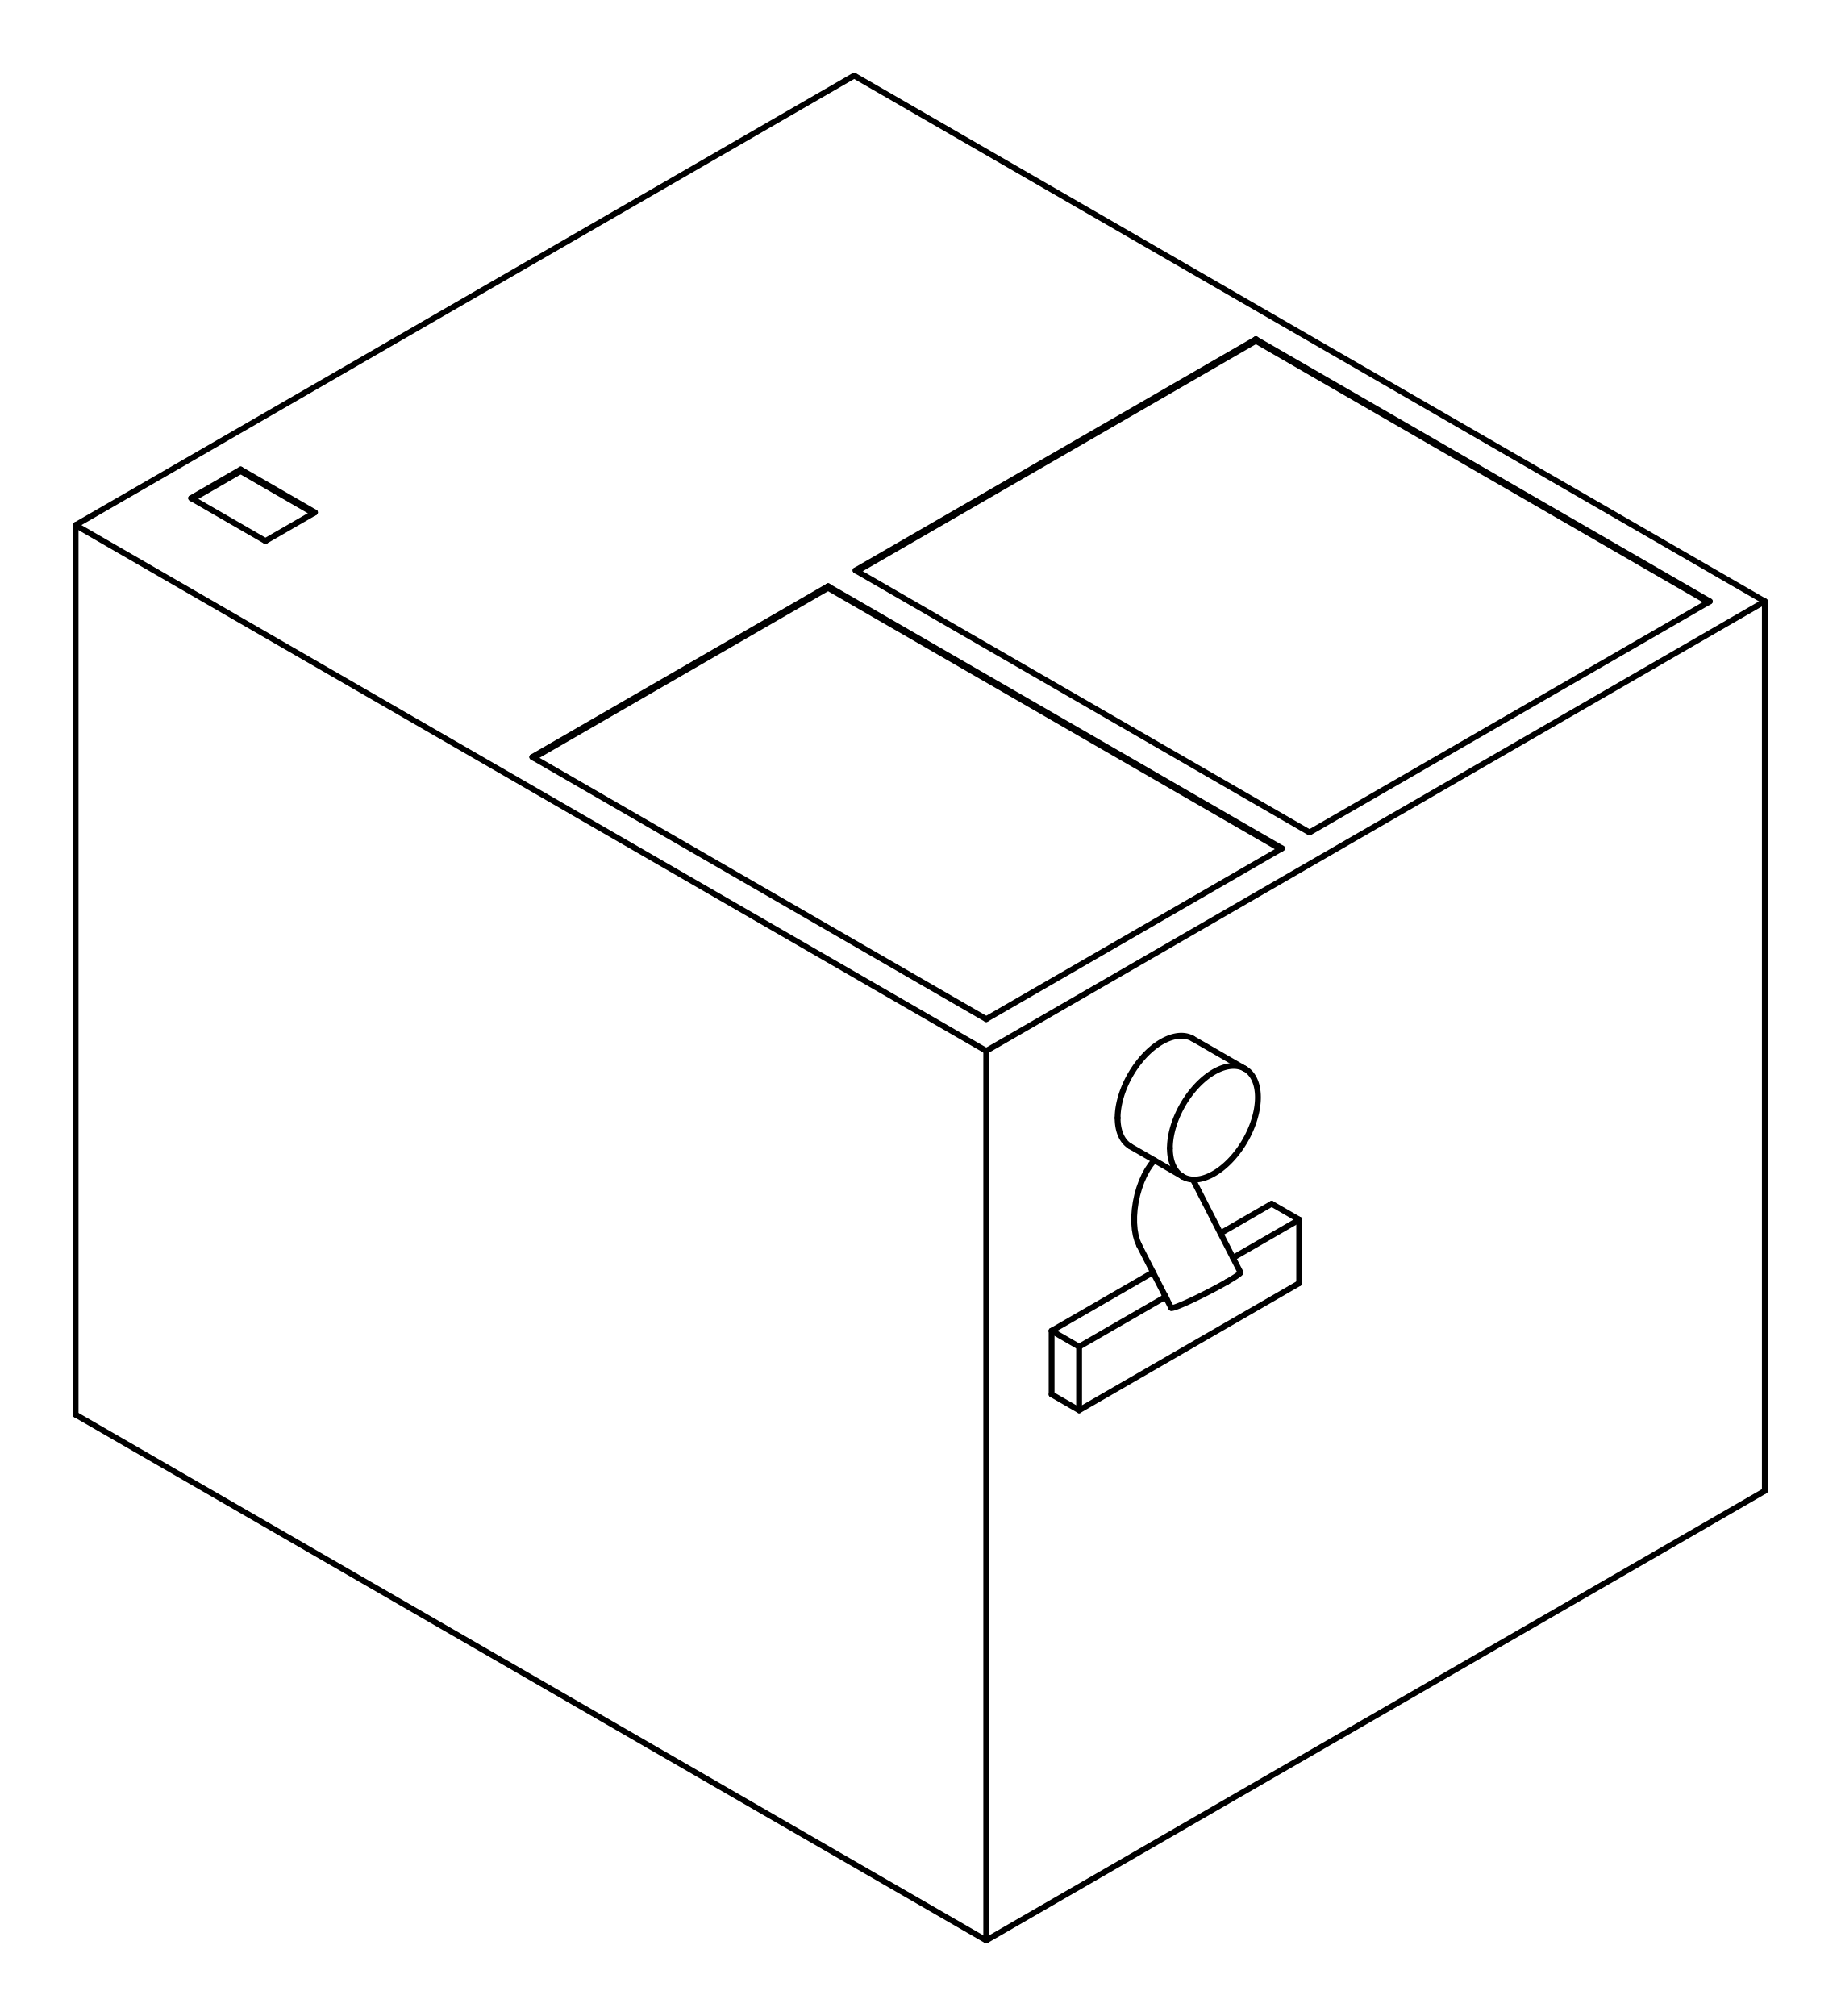
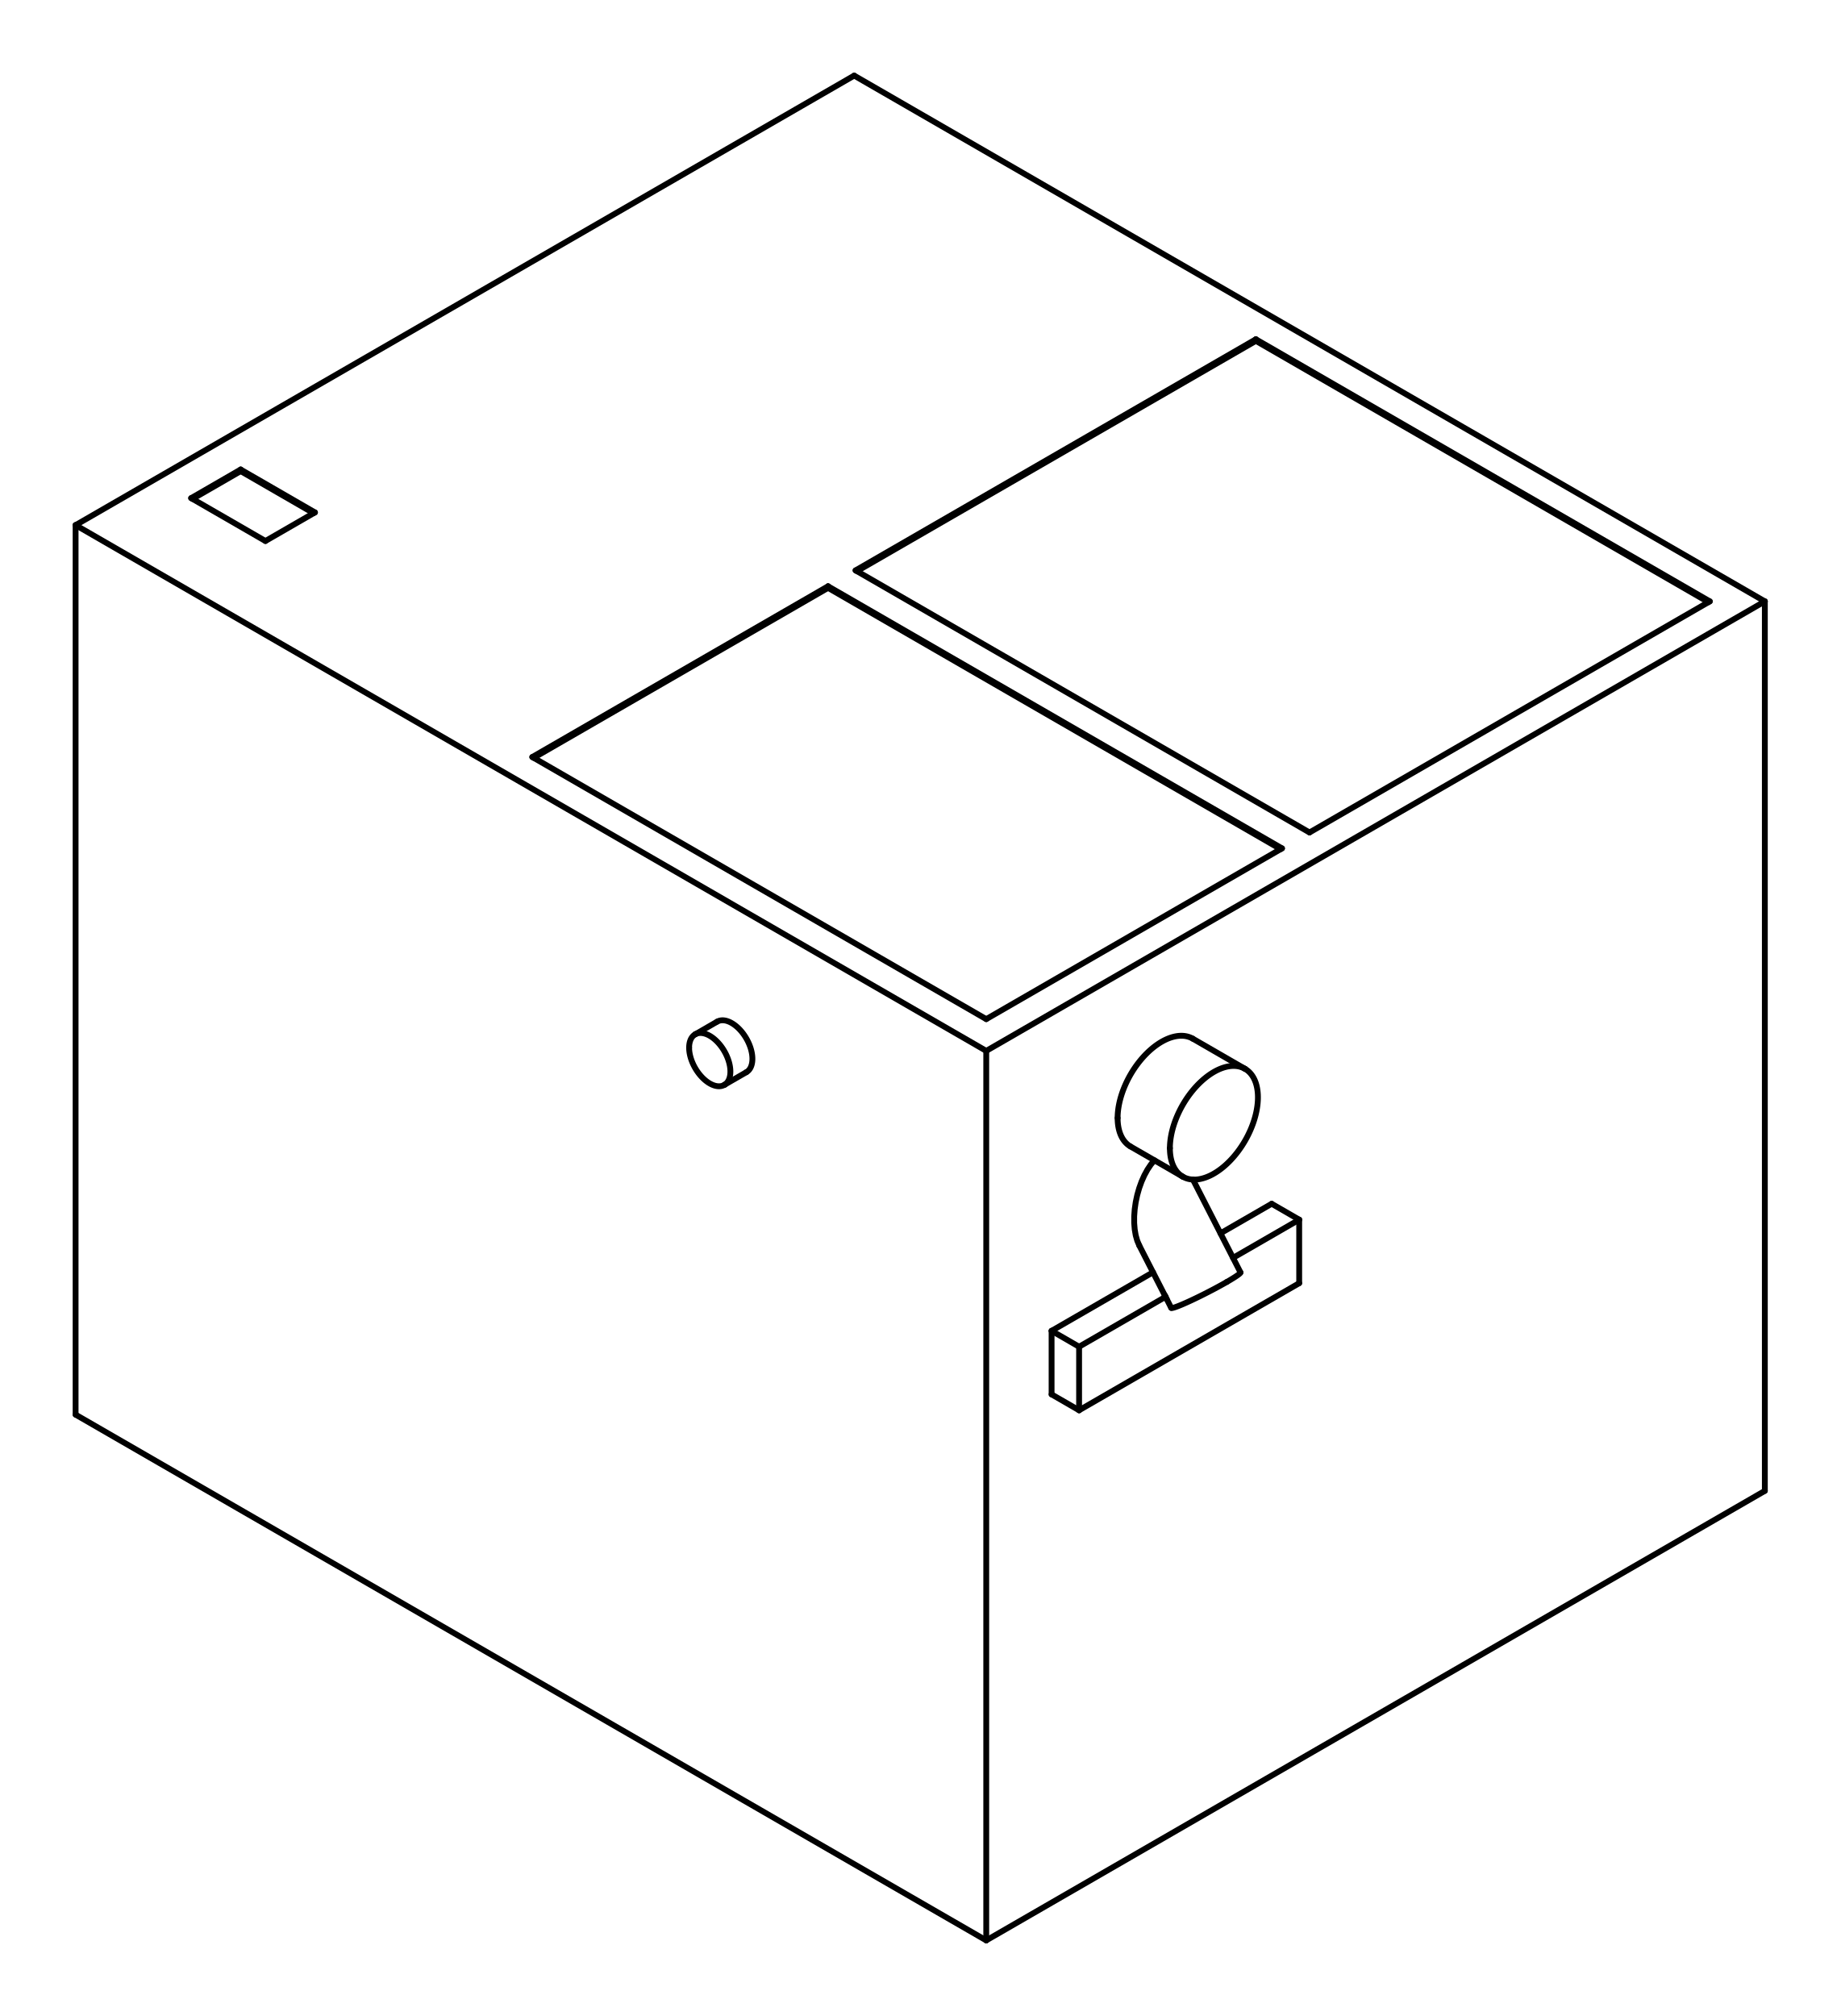
<svg xmlns="http://www.w3.org/2000/svg" width="730.336" height="800.0">
  <g transform="scale(1.543971, -1.543971)   translate(453.594,-383.1796)" stroke-width="1.5" fill="none">
    <g stroke="rgb(160,160,160)" fill="none" stroke-dasharray="1.5,1.5">

       </g>
    <g stroke="rgb(0,0,0)" fill="none" stroke-linecap="round" stroke-linejoin="round">
      <path d="M-3.1072058029880787e-15,228.619 L-234.052,363.749 " />
      <path d="M0.0,0.0 L-3.1072058029880787e-15,228.619 " />
      <path d="M0.0,0.0 L-200.111,-115.534 " />
      <path d="M-200.111,-115.534 L-434.164,19.596 " />
      <path d="M-234.052,363.749 L-434.164,248.215 " />
      <path d="M-434.164,19.596 L-434.164,248.215 " />
      <path d="M-3.1072058029880787e-15,228.619 L-200.111,113.085 " />
      <path d="M-200.111,113.085 L-434.164,248.215 " />
      <path d="M-130.815,295.98 L-233.699,236.58 " />
      <path d="M-14.142,228.619 L-130.815,295.98 " />
      <path d="M-233.699,236.58 L-117.026,169.219 " />
      <path d="M-117.026,169.219 L-14.142,228.619 " />
      <path d="M-240.77,232.497 L-316.784,188.611 " />
      <path d="M-316.784,188.611 L-200.111,121.25 " />
      <path d="M-200.111,121.25 L-124.097,165.136 " />
      <path d="M-124.097,165.136 L-240.77,232.497 " />
      <path d="M-391.737,262.504 L-404.465,255.155 " />
      <path d="M-372.645,251.481 L-391.737,262.504 " />
      <path d="M-404.465,255.155 L-385.373,244.132 " />
      <path d="M-385.373,244.132 L-372.645,251.481 " />
      <path d="M-200.111,-115.534 L-200.111,113.085 " />
      <path d="M-183.317,24.801 L-183.317,41.131 " />
      <path d="M-183.317,41.131 L-157.252,56.18 " />
      <path d="M-139.909,66.193 L-126.749,73.791 " />
      <path d="M-160.799,63.109 L-161.305,64.304 L-161.693,65.676 L-161.955,67.202 L-162.088,68.851 L-162.087,70.593 L-161.954,72.396 L-161.691,74.224 L-161.303,76.044 L-160.797,77.822 L-160.182,79.525 L-159.47,81.119 L-158.675,82.576 L-157.812,83.867 L-156.896,84.969 " />
      <path d="M-166.347,95.836 L-166.345,96.078 L-166.339,96.322 L-166.33,96.567 L-166.316,96.815 L-166.299,97.065 L-166.278,97.316 L-166.253,97.569 L-166.224,97.824 L-166.192,98.08 L-166.156,98.338 L-166.116,98.597 L-166.072,98.857 L-166.024,99.119 L-165.973,99.382 L-165.918,99.645 L-165.86,99.91 L-165.797,100.175 L-165.731,100.441 L-165.662,100.708 L-165.589,100.976 L-165.512,101.243 L-165.432,101.512 L-165.348,101.78 L-165.261,102.049 L-165.17,102.318 L-165.076,102.587 L-164.978,102.855 L-164.877,103.124 L-164.773,103.392 L-164.665,103.66 L-164.554,103.928 L-164.44,104.195 L-164.323,104.461 L-164.202,104.727 L-164.079,104.992 L-163.952,105.256 L-163.823,105.519 L-163.69,105.781 L-163.554,106.042 L-163.416,106.302 L-163.275,106.56 L-163.131,106.817 L-162.984,107.072 L-162.834,107.326 L-162.682,107.578 L-162.528,107.828 L-162.37,108.076 L-162.211,108.323 L-162.048,108.567 L-161.884,108.81 L-161.717,109.05 L-161.548,109.288 L-161.376,109.524 L-161.203,109.757 L-161.027,109.987 L-160.85,110.215 L-160.67,110.441 L-160.488,110.664 L-160.305,110.883 L-160.12,111.1 L-159.933,111.314 L-159.745,111.525 L-159.554,111.733 L-159.363,111.938 L-159.17,112.14 L-158.975,112.338 L-158.779,112.533 L-158.582,112.724 L-158.384,112.912 L-158.184,113.096 L-157.984,113.277 L-157.782,113.454 L-157.58,113.627 L-157.376,113.796 L-157.172,113.962 L-156.967,114.123 L-156.762,114.281 L-156.556,114.434 L-156.349,114.584 L-156.142,114.729 L-155.935,114.87 L-155.727,115.007 L-155.519,115.14 L-155.311,115.268 L-155.103,115.392 L-154.894,115.511 L-154.686,115.626 L-154.478,115.737 L-154.27,115.843 L-154.062,115.944 L-153.855,116.041 L-153.648,116.134 L-153.442,116.221 L-153.236,116.304 L-153.031,116.382 L-152.826,116.456 L-152.622,116.524 L-152.419,116.588 L-152.217,116.647 L-152.016,116.701 L-151.815,116.75 L-151.616,116.795 L-151.418,116.834 L-151.222,116.869 L-151.026,116.899 L-150.832,116.924 L-150.64,116.944 L-150.448,116.958 L-150.259,116.968 L-150.071,116.974 L-149.884,116.974 L-149.7,116.969 L-149.517,116.959 L-149.336,116.944 L-149.157,116.925 L-148.98,116.9 L-148.805,116.87 L-148.633,116.836 L-148.462,116.797 L-148.294,116.752 L-148.127,116.703 L-147.964,116.649 L-147.802,116.591 L-147.643,116.527 L-147.487,116.458 L-147.333,116.385 L-147.182,116.307 L-147.033,116.225 " />
      <path d="M-163.033,88.512 L-163.131,88.57 L-163.227,88.629 L-163.322,88.691 L-163.416,88.755 L-163.509,88.821 L-163.6,88.889 L-163.69,88.959 L-163.779,89.031 L-163.866,89.105 L-163.952,89.181 L-164.037,89.26 L-164.12,89.34 L-164.202,89.422 L-164.283,89.505 L-164.362,89.591 L-164.44,89.679 L-164.517,89.769 L-164.592,89.861 L-164.665,89.954 L-164.737,90.049 L-164.808,90.147 L-164.877,90.246 L-164.945,90.347 L-165.011,90.449 L-165.076,90.554 L-165.139,90.66 L-165.201,90.768 L-165.261,90.878 L-165.319,90.989 L-165.376,91.103 L-165.432,91.218 L-165.486,91.334 L-165.538,91.452 L-165.589,91.572 L-165.638,91.694 L-165.686,91.817 L-165.731,91.942 L-165.776,92.068 L-165.819,92.196 L-165.86,92.325 L-165.937,92.589 L-166.008,92.858 L-166.072,93.133 L-166.129,93.413 L-166.18,93.699 L-166.224,93.99 L-166.262,94.286 L-166.292,94.587 L-166.316,94.893 L-166.333,95.203 L-166.343,95.518 L-166.347,95.836 " />
+       <path d="M-261.769,107.61 L-261.678,107.665 L-261.589,107.724 L-261.503,107.787 L-261.419,107.854 L-261.338,107.924 L-261.259,107.998 L-261.183,108.076 L-261.109,108.157 L-261.038,108.242 L-260.97,108.331 L-260.904,108.423 L-260.842,108.518 L-260.782,108.617 L-260.724,108.719 L-260.67,108.825 L-260.619,108.933 L-260.571,109.045 L-260.525,109.159 L-260.483,109.277 L-260.444,109.398 L-260.407,109.521 L-260.374,109.647 L-260.344,109.776 L-260.317,109.908 L-260.293,110.042 L-260.273,110.178 L-260.255,110.317 L-260.241,110.458 L-260.23,110.601 L-260.222,110.747 L-260.217,110.894 L-260.215,111.044 L-260.217,111.195 L-260.222,111.348 L-260.23,111.502 L-260.241,111.659 L-260.255,111.816 L-260.273,111.975 L-260.293,112.136 L-260.317,112.297 L-260.344,112.46 L-260.374,112.623 L-260.407,112.788 L-260.444,112.953 L-260.483,113.119 L-260.525,113.286 L-260.571,113.453 L-260.619,113.62 L-260.67,113.788 L-260.724,113.956 L-260.782,114.124 L-260.842,114.292 L-260.904,114.46 L-260.97,114.627 L-261.038,114.795 L-261.109,114.962 L-261.183,115.128 L-261.259,115.294 L-261.338,115.459 L-261.419,115.623 L-261.503,115.787 L-261.589,115.949 L-261.678,116.11 L-261.769,116.27 L-261.862,116.429 L-261.957,116.587 L-262.055,116.742 L-262.154,116.897 L-262.256,117.049 L-262.359,117.2 L-262.465,117.349 L-262.572,117.496 L-262.681,117.641 L-262.792,117.784 L-262.905,117.924 L-263.019,118.063 L-263.134,118.199 L-263.251,118.332 L-263.369,118.463 L-263.489,118.591 L-263.61,118.717 L-263.732,118.84 L-263.855,118.96 L-263.979,119.077 L-264.104,119.191 L-264.23,119.302 L-264.357,119.409 L-264.484,119.514 L-264.612,119.616 L-264.74,119.714 L-264.869,119.808 L-264.999,119.9 L-265.128,119.987 L-265.258,120.072 L-265.388,120.152 L-265.519,120.229 L-265.649,120.302 L-265.779,120.372 L-265.909,120.438 L-266.038,120.5 L-266.168,120.558 L-266.297,120.612 L-266.425,120.662 L-266.553,120.709 L-266.681,120.751 L-266.807,120.79 L-266.933,120.824 L-267.058,120.854 L-267.182,120.88 L-267.305,120.903 L-267.427,120.921 L-267.548,120.935 L-267.668,120.945 L-267.786,120.95 L-267.903,120.952 L-268.019,120.949 L-268.133,120.943 L-268.245,120.932 L-268.356,120.917 L-268.465,120.898 L-268.572,120.875 L-268.678,120.848 L-268.781,120.817 L-268.883,120.782 L-268.983,120.742 L-269.08,120.699 L-269.175,120.652 L-269.269,120.601 " />
      <path d="M-130.815,295.98 L-130.815,295.572 " />
      <path d="M-130.815,295.572 L-233.345,236.376 " />
      <path d="M-14.496,228.415 L-130.815,295.572 " />
      <path d="M-240.77,232.497 L-240.77,232.089 " />
      <path d="M-240.77,232.089 L-316.43,188.407 " />
      <path d="M-124.451,164.932 L-240.77,232.089 " />
      <path d="M-391.737,262.504 L-391.737,262.095 " />
      <path d="M-391.737,262.095 L-404.112,254.951 " />
      <path d="M-372.999,251.277 L-391.737,262.095 " />
      <path d="M-183.317,24.801 L-176.246,20.719 " />
      <path d="M-119.678,53.378 L-176.246,20.719 " />
      <path d="M-183.317,41.131 L-176.246,37.049 " />
      <path d="M-176.246,20.719 L-176.246,37.049 " />
      <path d="M-126.749,73.791 L-119.678,69.708 " />
      <path d="M-136.683,59.89 L-119.678,69.708 " />
      <path d="M-154.276,50.365 L-154.258,50.331 L-154.24,50.297 L-154.222,50.263 L-154.204,50.229 L-154.185,50.195 L-154.166,50.161 L-154.147,50.127 L-154.127,50.094 L-154.107,50.06 L-154.087,50.026 L-154.067,49.992 L-154.046,49.958 L-154.025,49.924 L-154.004,49.89 " />
      <path d="M-176.246,37.049 L-154.004,49.89 " />
      <path d="M-119.678,69.708 L-119.678,53.378 " />
      <path d="M-138.253,53.715 L-138.749,53.431 L-139.268,53.138 L-139.807,52.839 L-140.365,52.533 L-140.938,52.223 L-141.523,51.91 L-142.119,51.596 L-142.722,51.282 L-143.329,50.969 L-143.938,50.659 L-144.546,50.353 L-145.149,50.053 L-145.746,49.761 L-146.333,49.477 L-146.908,49.203 L-147.467,48.94 L-148.009,48.689 L-148.53,48.452 L-149.029,48.23 L-149.502,48.023 L-149.949,47.833 L-150.366,47.661 L-150.751,47.507 L-151.104,47.372 L-151.422,47.257 L-151.704,47.162 L-151.83,47.123 L-151.948,47.088 L-152.055,47.059 L-152.153,47.035 L-152.241,47.017 L-152.319,47.003 L-152.387,46.996 L-152.444,46.993 L-152.492,46.996 L-152.529,47.004 L-152.543,47.01 L-152.555,47.018 L-152.565,47.027 L-152.572,47.037 " />
      <path d="M-153.728,49.296 L-153.749,49.337 L-153.769,49.378 L-153.79,49.419 L-153.81,49.461 L-153.83,49.502 L-153.85,49.544 L-153.87,49.587 L-153.889,49.629 L-153.909,49.672 L-153.928,49.715 L-153.947,49.759 L-153.966,49.802 L-153.985,49.846 L-154.004,49.89 " />
      <path d="M-134.769,56.15 L-134.765,56.14 L-134.763,56.129 L-134.765,56.105 L-134.775,56.076 L-134.793,56.043 L-134.819,56.006 L-134.853,55.965 L-134.894,55.92 L-134.944,55.872 L-135.001,55.82 L-135.066,55.764 L-135.218,55.64 L-135.401,55.503 L-135.613,55.352 L-135.853,55.187 L-136.121,55.009 L-136.416,54.82 L-136.737,54.619 L-137.082,54.407 L-137.451,54.185 L-137.842,53.954 L-138.253,53.715 " />
      <path d="M-152.912,88.08 L-152.91,88.321 L-152.904,88.565 L-152.895,88.811 L-152.881,89.058 L-152.864,89.308 L-152.843,89.559 L-152.818,89.812 L-152.789,90.067 L-152.757,90.323 L-152.721,90.581 L-152.681,90.84 L-152.637,91.101 L-152.589,91.362 L-152.538,91.625 L-152.483,91.889 L-152.425,92.153 L-152.362,92.419 L-152.296,92.685 L-152.227,92.952 L-152.154,93.219 L-152.077,93.487 L-151.997,93.755 L-151.913,94.024 L-151.826,94.292 L-151.735,94.561 L-151.641,94.83 L-151.543,95.099 L-151.442,95.367 L-151.338,95.636 L-151.23,95.904 L-151.119,96.171 L-151.005,96.438 L-150.888,96.705 L-150.767,96.97 L-150.644,97.235 L-150.517,97.499 L-150.388,97.762 L-150.255,98.024 L-150.119,98.285 L-149.981,98.545 L-149.84,98.803 L-149.696,99.06 L-149.549,99.315 L-149.399,99.569 L-149.247,99.821 L-149.093,100.071 L-148.935,100.32 L-148.775,100.566 L-148.613,100.811 L-148.449,101.053 L-148.282,101.293 L-148.113,101.531 L-147.941,101.767 L-147.768,102 L-147.592,102.231 L-147.415,102.459 L-147.235,102.684 L-147.053,102.907 L-146.87,103.127 L-146.685,103.344 L-146.498,103.558 L-146.309,103.769 L-146.119,103.977 L-145.928,104.181 L-145.735,104.383 L-145.54,104.581 L-145.344,104.776 L-145.147,104.967 L-144.949,105.155 L-144.749,105.339 L-144.549,105.52 L-144.347,105.697 L-144.145,105.87 L-143.941,106.039 L-143.737,106.205 L-143.532,106.366 L-143.327,106.524 L-143.121,106.678 L-142.914,106.827 L-142.707,106.972 L-142.5,107.113 L-142.292,107.25 L-142.084,107.383 L-141.876,107.511 L-141.668,107.635 L-141.459,107.755 L-141.251,107.87 L-141.043,107.98 L-140.835,108.086 L-140.627,108.188 L-140.42,108.285 L-140.213,108.377 L-140.007,108.464 L-139.801,108.547 L-139.596,108.625 L-139.391,108.699 L-139.187,108.767 L-138.984,108.831 L-138.782,108.89 L-138.581,108.944 L-138.38,108.994 L-138.181,109.038 L-137.983,109.078 L-137.787,109.112 L-137.591,109.142 L-137.397,109.167 L-137.205,109.187 L-137.013,109.202 L-136.824,109.212 L-136.636,109.217 L-136.449,109.217 L-136.265,109.212 L-136.082,109.202 L-135.901,109.188 L-135.722,109.168 L-135.545,109.143 L-135.37,109.114 L-135.198,109.079 L-135.027,109.04 L-134.859,108.996 L-134.692,108.947 L-134.529,108.893 L-134.367,108.834 L-134.208,108.77 L-134.052,108.702 L-133.898,108.629 L-133.747,108.551 L-133.598,108.468 " />
      <path d="M-133.598,108.468 L-133.501,108.41 L-133.404,108.35 L-133.309,108.289 L-133.215,108.225 L-133.123,108.159 L-133.031,108.091 L-132.941,108.021 L-132.853,107.949 L-132.765,107.874 L-132.679,107.798 L-132.594,107.72 L-132.511,107.64 L-132.429,107.558 L-132.348,107.474 L-132.269,107.388 L-132.191,107.301 L-132.115,107.211 L-132.04,107.119 L-131.966,107.026 L-131.894,106.93 L-131.823,106.833 L-131.754,106.734 L-131.687,106.633 L-131.62,106.531 L-131.556,106.426 L-131.492,106.32 L-131.431,106.212 L-131.371,106.102 L-131.312,105.99 L-131.255,105.877 L-131.2,105.762 L-131.146,105.646 L-131.093,105.527 L-131.043,105.407 L-130.993,105.286 L-130.946,105.163 L-130.9,105.038 L-130.855,104.912 L-130.813,104.784 L-130.772,104.655 L-130.694,104.391 L-130.623,104.122 L-130.559,103.847 L-130.502,103.567 L-130.451,103.281 L-130.407,102.99 L-130.37,102.694 L-130.339,102.393 L-130.315,102.087 L-130.298,101.777 L-130.288,101.462 L-130.284,101.144 L-130.288,100.821 L-130.298,100.495 L-130.315,100.165 L-130.339,99.832 L-130.37,99.495 L-130.407,99.156 L-130.451,98.814 L-130.502,98.469 L-130.559,98.122 L-130.623,97.773 L-130.694,97.423 L-130.772,97.07 L-130.855,96.716 L-130.946,96.361 L-131.043,96.004 L-131.146,95.647 L-131.255,95.289 L-131.371,94.931 L-131.492,94.572 L-131.62,94.214 L-131.754,93.856 L-131.894,93.498 L-132.04,93.141 L-132.191,92.785 L-132.348,92.43 L-132.511,92.076 L-132.679,91.724 L-132.853,91.373 L-133.031,91.025 L-133.215,90.678 L-133.404,90.334 L-133.598,89.993 L-133.797,89.654 L-134,89.318 L-134.208,88.986 L-134.421,88.657 L-134.638,88.331 L-134.859,88.01 L-135.084,87.692 L-135.313,87.378 L-135.545,87.069 L-135.782,86.764 L-136.022,86.464 L-136.265,86.169 L-136.511,85.879 L-136.761,85.595 L-137.013,85.315 L-137.269,85.042 L-137.526,84.774 L-137.787,84.512 L-138.049,84.256 L-138.314,84.006 L-138.581,83.763 L-138.849,83.526 L-139.119,83.296 L-139.391,83.073 L-139.664,82.857 L-139.938,82.647 L-140.213,82.445 L-140.489,82.251 L-140.766,82.064 L-141.043,81.884 L-141.32,81.712 L-141.598,81.548 L-141.876,81.391 L-142.153,81.243 L-142.43,81.102 L-142.707,80.97 L-142.983,80.846 L-143.258,80.731 L-143.532,80.623 L-143.805,80.524 L-144.077,80.434 L-144.347,80.352 L-144.616,80.279 L-144.882,80.214 L-145.015,80.185 L-145.147,80.158 L-145.279,80.133 L-145.41,80.111 L-145.54,80.09 L-145.67,80.072 L-145.799,80.056 L-145.928,80.042 L-146.056,80.031 L-146.183,80.021 L-146.309,80.014 L-146.435,80.009 L-146.561,80.006 L-146.685,80.006 L-146.809,80.007 L-146.931,80.011 L-147.053,80.017 L-147.175,80.025 L-147.295,80.036 L-147.415,80.048 L-147.533,80.063 L-147.651,80.08 L-147.768,80.099 L-147.884,80.12 L-147.999,80.144 L-148.113,80.169 L-148.226,80.197 L-148.338,80.227 L-148.449,80.26 L-148.559,80.294 L-148.668,80.33 L-148.775,80.369 L-148.882,80.41 L-148.988,80.453 L-149.093,80.498 L-149.196,80.545 L-149.298,80.595 L-149.399,80.646 L-149.499,80.699 L-149.598,80.755 " />
      <path d="M-149.598,80.755 L-149.696,80.813 L-149.792,80.873 L-149.887,80.935 L-149.981,80.998 L-150.074,81.064 L-150.165,81.132 L-150.255,81.203 L-150.344,81.275 L-150.431,81.349 L-150.517,81.425 L-150.602,81.503 L-150.685,81.583 L-150.767,81.665 L-150.848,81.749 L-150.927,81.835 L-151.005,81.922 L-151.082,82.012 L-151.157,82.104 L-151.23,82.197 L-151.302,82.293 L-151.373,82.39 L-151.442,82.489 L-151.51,82.59 L-151.576,82.693 L-151.641,82.797 L-151.704,82.903 L-151.765,83.011 L-151.826,83.121 L-151.884,83.233 L-151.941,83.346 L-151.997,83.461 L-152.051,83.577 L-152.103,83.696 L-152.154,83.816 L-152.203,83.937 L-152.25,84.06 L-152.296,84.185 L-152.341,84.311 L-152.384,84.439 L-152.425,84.569 L-152.502,84.832 L-152.573,85.101 L-152.637,85.376 L-152.694,85.656 L-152.745,85.942 L-152.789,86.233 L-152.827,86.53 L-152.857,86.831 L-152.881,87.136 L-152.898,87.446 L-152.908,87.761 L-152.912,88.08 " />
+       <path d="M-276.479,113.901 L-276.475,113.674 L-276.464,113.442 L-276.446,113.208 L-276.421,112.97 L-276.389,112.729 L-276.35,112.485 L-276.304,112.239 L-276.25,111.992 L-276.19,111.743 L-276.123,111.492 L-276.05,111.241 L-275.97,110.989 L-275.883,110.737 L-275.79,110.485 L-275.69,110.234 L-275.585,109.983 L-275.474,109.734 L-275.356,109.486 L-275.233,109.24 L-275.105,108.996 L-274.971,108.754 L-274.832,108.516 L-274.688,108.28 L-274.54,108.048 L-274.387,107.82 L-274.229,107.596 L-274.067,107.376 L-273.902,107.161 L-273.733,106.951 L-273.56,106.746 L-273.384,106.547 L-273.205,106.354 L-273.023,106.166 L-272.839,105.985 L-272.653,105.811 L-272.464,105.643 L-272.274,105.483 L-272.082,105.329 L-271.889,105.183 L-271.695,105.045 L-271.501,104.915 L-271.306,104.793 L-271.11,104.679 L-270.915,104.573 L-270.72,104.476 L-270.526,104.387 L-270.333,104.307 L-270.141,104.236 L-270.045,104.204 L-269.95,104.174 L-269.855,104.146 L-269.761,104.121 L-269.667,104.098 L-269.574,104.077 L-269.481,104.058 L-269.389,104.042 L-269.297,104.028 L-269.206,104.017 L-269.116,104.007 L-269.026,104 L-268.937,103.996 L-268.849,103.993 L-268.762,103.993 L-268.675,103.995 L-268.59,104 L-268.505,104.007 L-268.421,104.016 L-268.338,104.028 L-268.256,104.042 L-268.175,104.058 L-268.095,104.076 L-268.016,104.097 L-267.938,104.12 L-267.862,104.145 L-267.786,104.173 L-267.711,104.203 L-267.638,104.235 L-267.566,104.269 L-267.495,104.305 L-267.425,104.344 " />
+       <path d="M-267.425,104.344 L-267.335,104.399 L-267.246,104.458 L-267.16,104.521 L-267.076,104.588 L-266.995,104.658 L-266.916,104.732 L-266.84,104.81 L-266.766,104.891 L-266.695,104.976 L-266.627,105.065 L-266.561,105.157 L-266.498,105.252 L-266.438,105.351 L-266.381,105.453 L-266.327,105.559 L-266.276,105.667 L-266.228,105.779 L-266.182,105.894 L-266.14,106.011 L-266.101,106.132 L-266.064,106.255 L-266.031,106.381 L-266.001,106.51 L-265.974,106.642 L-265.95,106.776 L-265.93,106.912 L-265.912,107.051 L-265.898,107.192 L-265.887,107.335 L-265.879,107.481 L-265.874,107.628 L-265.872,107.778 L-265.874,107.929 L-265.879,108.082 L-265.887,108.236 L-265.898,108.393 L-265.912,108.55 L-265.93,108.709 L-265.95,108.87 L-265.974,109.031 L-266.001,109.194 L-266.031,109.357 L-266.064,109.522 L-266.101,109.687 L-266.14,109.853 L-266.182,110.02 L-266.228,110.187 L-266.276,110.354 L-266.327,110.522 L-266.381,110.69 L-266.438,110.858 L-266.498,111.026 L-266.561,111.194 L-266.627,111.361 L-266.695,111.529 L-266.766,111.696 L-266.84,111.862 L-266.916,112.028 L-266.995,112.193 L-267.076,112.357 L-267.16,112.521 L-267.246,112.683 L-267.335,112.844 L-267.425,113.004 L-267.519,113.163 L-267.614,113.321 L-267.711,113.476 L-267.811,113.631 L-267.913,113.783 L-268.016,113.934 L-268.122,114.083 L-268.229,114.23 L-268.338,114.375 L-268.449,114.518 L-268.561,114.658 L-268.675,114.797 L-268.791,114.933 L-268.908,115.066 L-269.026,115.197 L-269.146,115.325 L-269.267,115.451 L-269.389,115.574 L-269.512,115.694 L-269.636,115.811 L-269.761,115.925 L-269.887,116.036 L-270.013,116.143 L-270.141,116.248 L-270.269,116.35 L-270.397,116.448 L-270.526,116.542 L-270.656,116.634 L-270.785,116.721 L-270.915,116.806 L-271.045,116.886 L-271.175,116.963 L-271.306,117.036 L-271.436,117.106 L-271.566,117.172 L-271.695,117.234 L-271.825,117.292 L-271.954,117.346 L-272.082,117.396 L-272.21,117.443 L-272.337,117.485 L-272.464,117.524 L-272.59,117.558 L-272.715,117.588 L-272.839,117.615 L-272.962,117.637 L-273.084,117.655 L-273.205,117.669 L-273.325,117.679 L-273.443,117.684 L-273.56,117.686 L-273.675,117.683 L-273.789,117.677 L-273.902,117.666 L-274.013,117.651 L-274.122,117.632 L-274.229,117.609 L-274.335,117.582 L-274.438,117.551 L-274.54,117.516 L-274.639,117.476 L-274.737,117.433 L-274.832,117.386 L-274.925,117.335 " />
+       <path d="M-274.925,117.335 L-275.016,117.28 L-275.105,117.221 L-275.191,117.158 L-275.275,117.091 L-275.356,117.021 L-275.435,116.947 L-275.511,116.869 L-275.585,116.787 L-275.656,116.702 L-275.724,116.614 L-275.79,116.522 L-275.853,116.426 L-275.912,116.328 L-275.97,116.226 L-276.024,116.12 L-276.075,116.012 L-276.123,115.9 L-276.169,115.785 L-276.211,115.668 L-276.25,115.547 L-276.287,115.424 L-276.32,115.297 L-276.35,115.169 L-276.377,115.037 L-276.401,114.903 L-276.421,114.767 L-276.439,114.628 L-276.453,114.487 L-276.464,114.343 L-276.472,114.198 L-276.477,114.051 L-276.479,113.901 " />
      <path d="M-160.799,63.109 L-154.276,50.365 " />
      <path d="M-153.728,49.296 L-152.572,47.037 " />
      <path d="M-146.984,80.013 L-134.769,56.15 " />
      <path d="M-133.598,108.468 L-147.033,116.225 " />
      <path d="M-149.598,80.755 L-163.033,88.512 " />
+       <path d="M-269.269,120.601 L-274.925,117.335 " />
+       <path d="M-261.769,107.61 L-267.425,104.344 " />
    </g>
  </g>
</svg>
